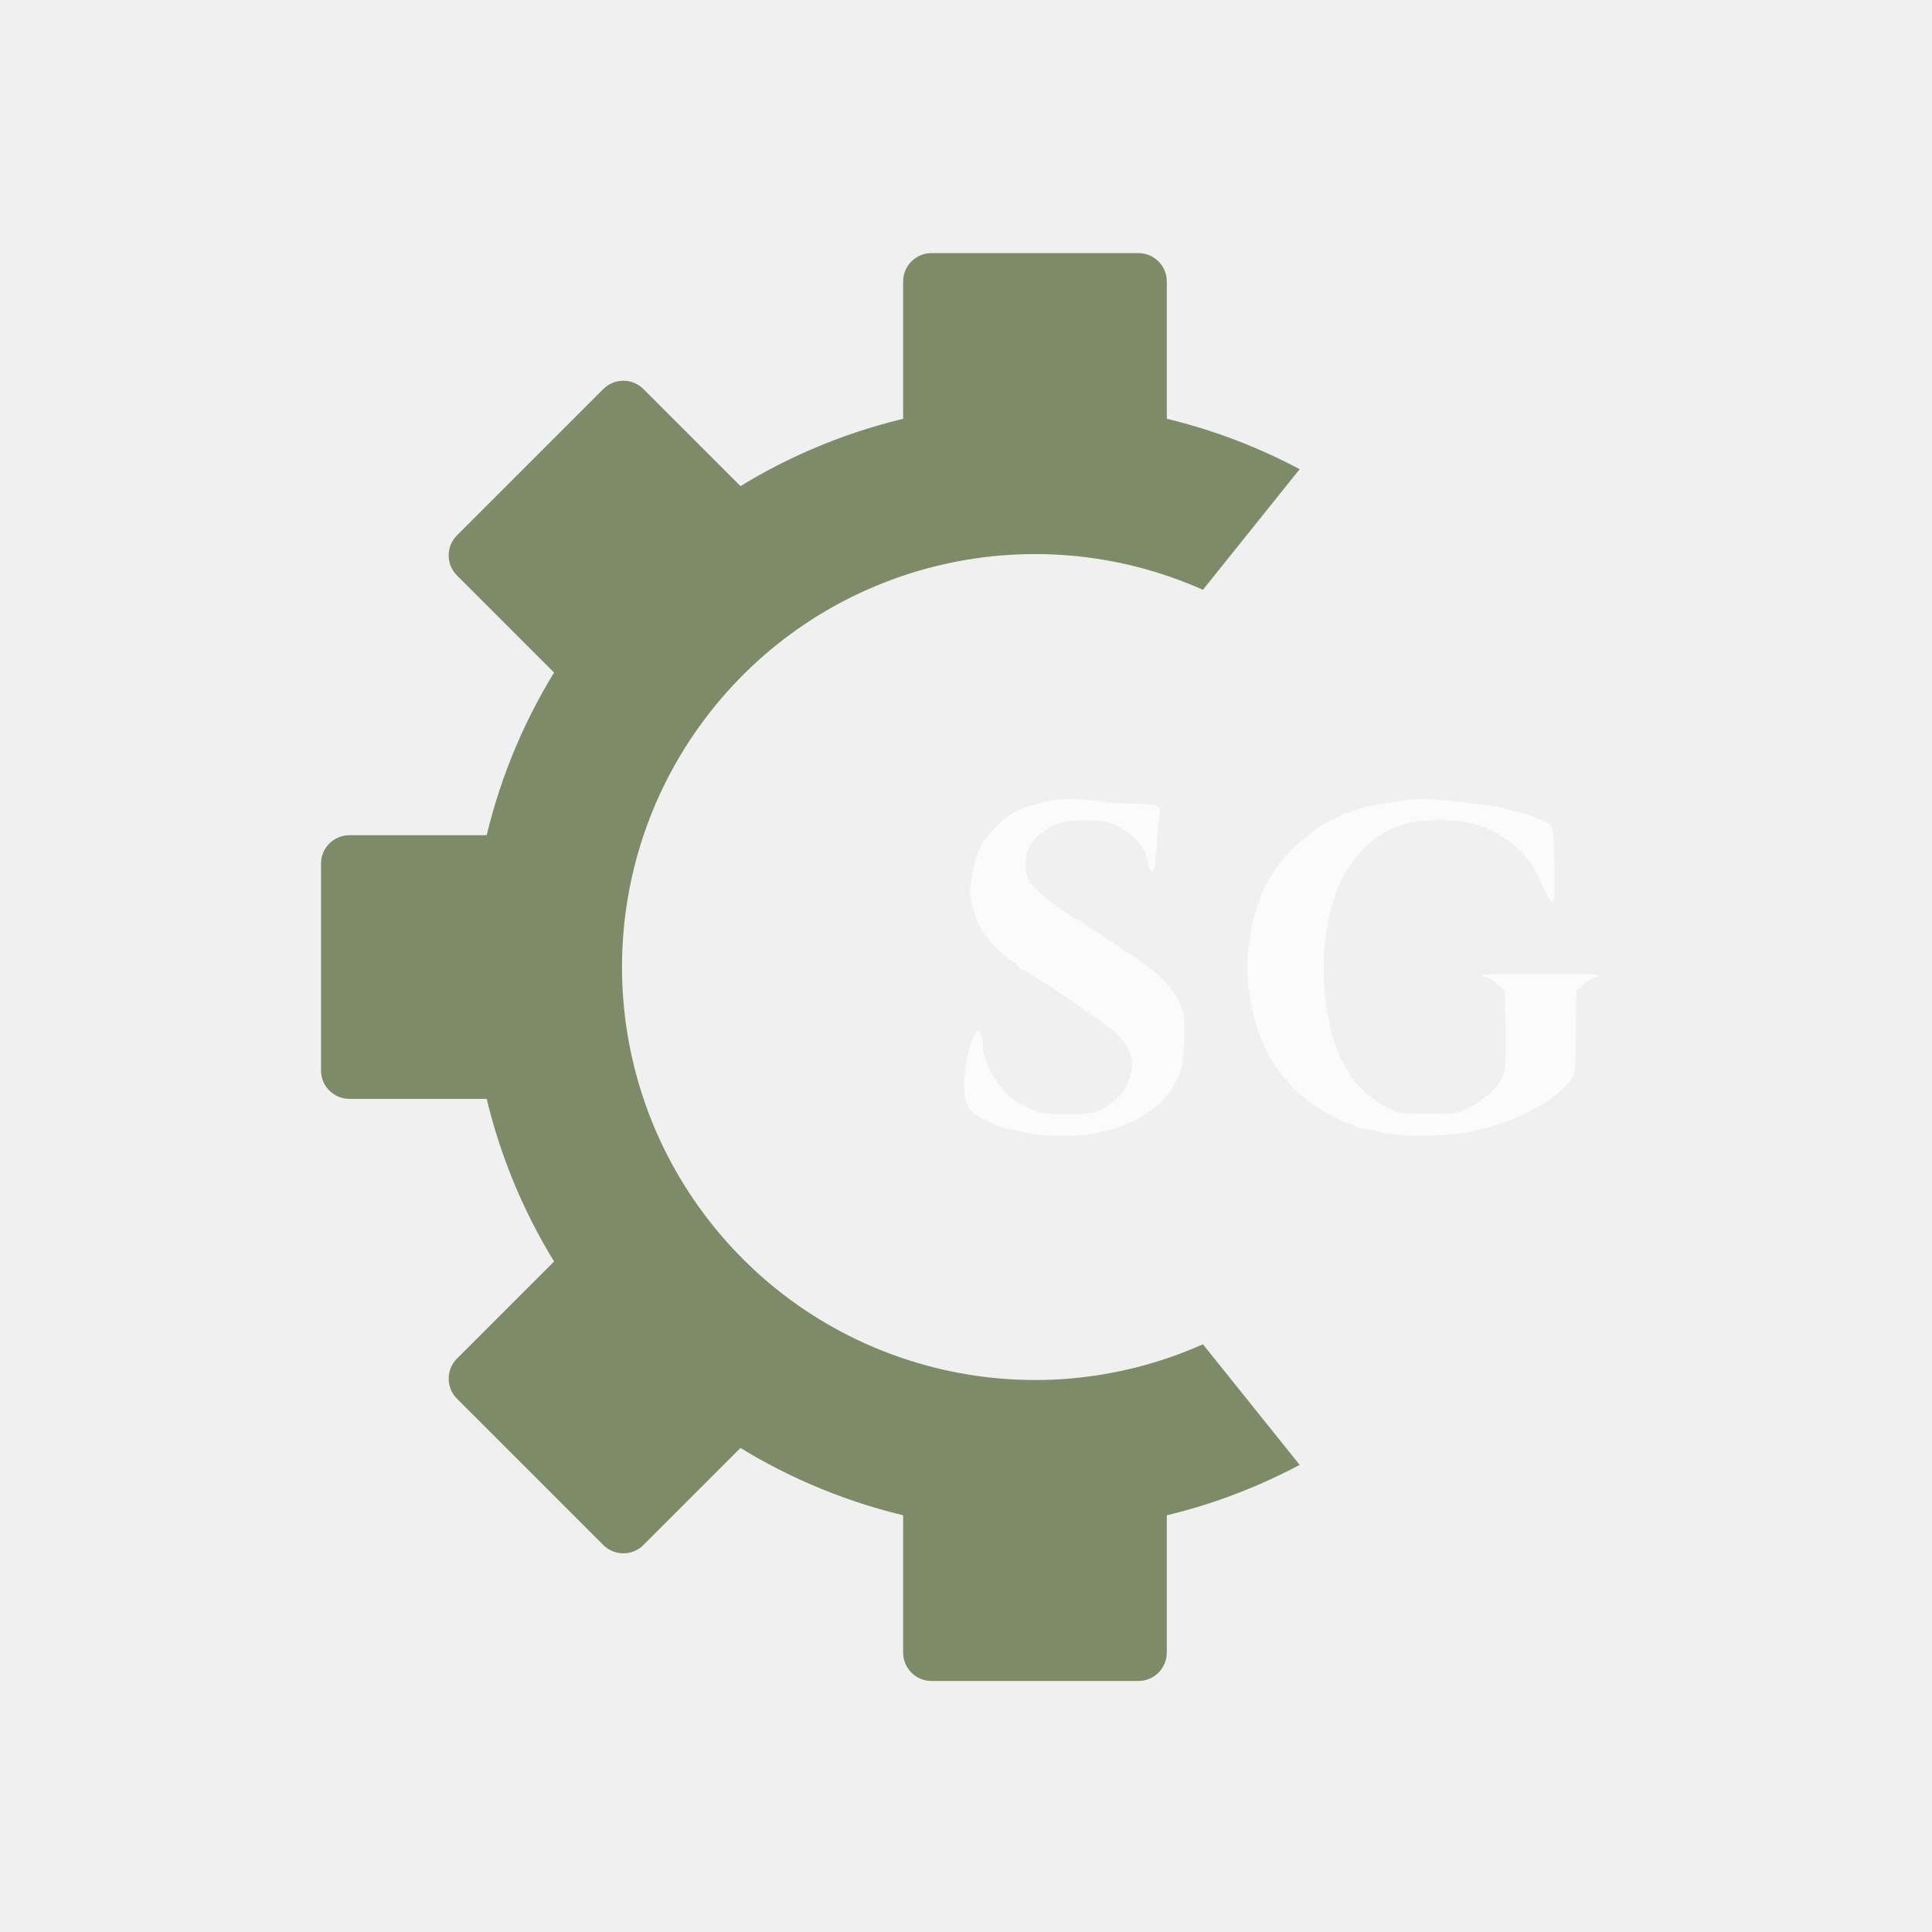
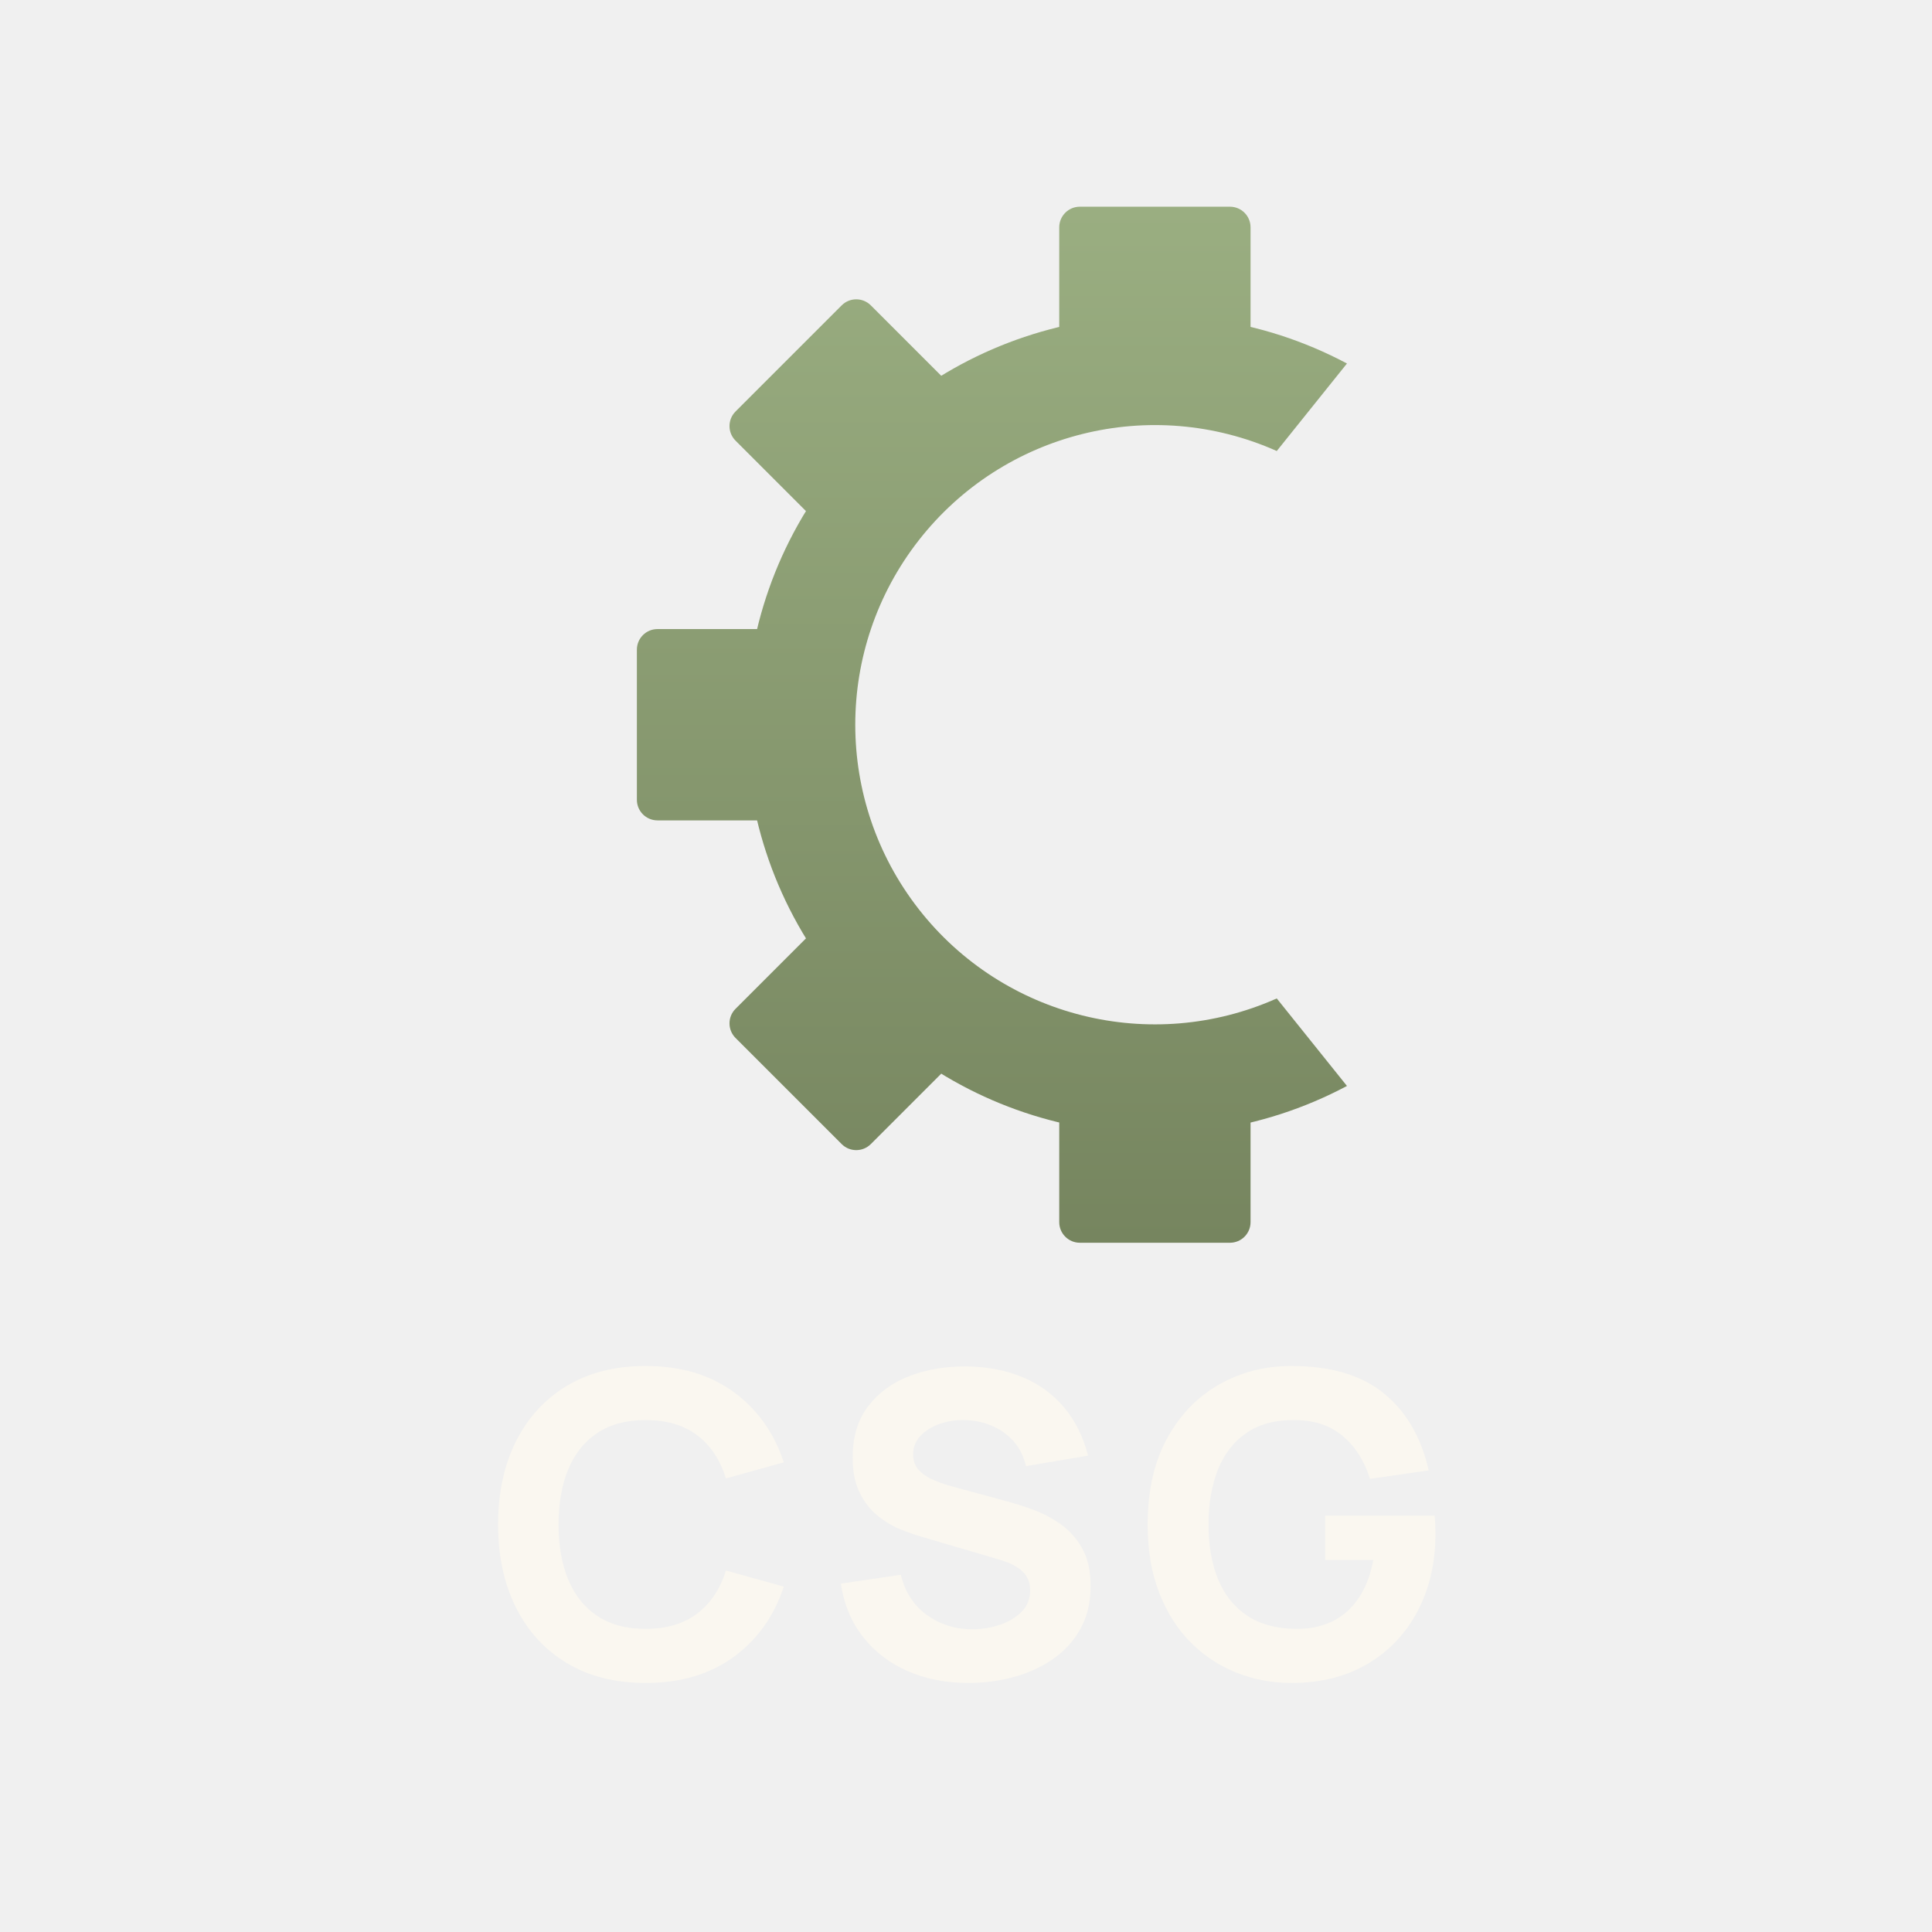
<svg xmlns="http://www.w3.org/2000/svg" viewBox="0 0 1024 1024">
-   <g transform="translate(168 132) scale(4.3) translate(-87 -157)">
-     <g fill="#7d8b68">
-       <path d="M208.128 184.135 A69.5 69.5 0 1 0 208.128 306.865 L196.203 291.999 A50.9 50.9 0 1 1 196.203 199.001 Z" />
-       <rect x="159.25" y="157.5" width="32.5" height="30" rx="3.5" transform="rotate(0 175.5 245.5)" />
-       <rect x="159.25" y="157.5" width="32.5" height="30" rx="3.5" transform="rotate(-45 175.5 245.5)" />
-       <rect x="159.25" y="157.5" width="32.5" height="30" rx="3.5" transform="rotate(-90 175.5 245.5)" />
-       <rect x="159.25" y="157.5" width="32.5" height="30" rx="3.5" transform="rotate(-135 175.5 245.5)" />
-       <rect x="159.25" y="157.5" width="32.5" height="30" rx="3.5" transform="rotate(-180 175.5 245.5)" />
-     </g>
+   <defs>
+     <linearGradient id="gear-sage" x1="0%" y1="0%" x2="0%" y2="100%">
+       <stop offset="0%" stop-color="#9aae81" />
+       <stop offset="100%" stop-color="#76855f" />
+     </linearGradient>
+     <mask id="gear-mask" maskUnits="userSpaceOnUse" x="87" y="157" width="122" height="177">
+       <g fill="#ffffff">
+         <path d="M208.128 184.135 A69.5 69.5 0 1 0 208.128 306.865 L196.203 291.999 A50.9 50.9 0 1 1 196.203 199.001 Z" />
+         <rect x="159.25" y="157.5" width="32.5" height="30" rx="3.5" transform="rotate(0 175.5 245.5)" />
+         <rect x="159.25" y="157.5" width="32.5" height="30" rx="3.5" transform="rotate(-45 175.5 245.5)" />
+         <rect x="159.25" y="157.5" width="32.5" height="30" rx="3.5" transform="rotate(-90 175.5 245.5)" />
+         <rect x="159.25" y="157.5" width="32.5" height="30" rx="3.5" transform="rotate(-135 175.5 245.5)" />
+         <rect x="159.25" y="157.5" width="32.5" height="30" rx="3.5" transform="rotate(-180 175.5 245.5)" />
+       </g>
+     </mask>
+   </defs>
+   <g transform="translate(336 108) scale(3.12) translate(-87 -157)">
+     <rect x="87" y="157" width="122" height="177" fill="url(#gear-sage)" mask="url(#gear-mask)" />
  </g>
-   <defs>
-     <clipPath id="sg">
-       <rect x="285" y="165" width="100" height="65" />
-     </clipPath>
-   </defs>
-   <g transform="translate(492 422) scale(4) translate(-285 -173)" clip-path="url(#sg)">
-     <g fill="#fcfbfc" transform="translate(0 500) scale(.025 -.025)">
-       <path d="M10470 13063 c-86 -8 -275 -42 -325 -58 -27 -9 -68 -25 -91 -36 -23 -10 -44 -19 -47 -19 -17 0 -166 -109 -216 -158 -61 -60 -137 -166 -147 -207 -3 -13 -12 -29 -20 -36 -8 -6 -14 -20 -14 -30 0 -10 -10 -44 -22 -76 -21 -54 -23 -74 -23 -268 0 -194 2 -215 23 -280 13 -38 32 -88 43 -111 10 -23 19 -44 19 -47 0 -15 85 -127 137 -181 31 -32 90 -80 131 -107 40 -27 76 -49 79 -49 3 0 24 -8 47 -19 80 -36 152 -60 216 -70 36 -6 85 -15 110 -20 25 -6 106 -10 180 -11 108 0 156 5 240 24 100 23 120 30 218 79 59 30 163 126 202 187 l32 51 -16 175 c-16 172 -30 233 -46 203 -4 -8 -11 -41 -15 -74 -4 -33 -13 -72 -21 -87 -8 -15 -14 -35 -14 -45 0 -10 -11 -40 -25 -68 -13 -27 -25 -53 -25 -57 0 -15 -66 -104 -104 -141 -46 -44 -94 -72 -186 -105 -51 -19 -92 -25 -190 -29 -126 -5 -161 0 -255 34 -125 45 -228 148 -296 293 -6 14 -16 34 -22 45 -11 22 -45 148 -58 215 -10 58 -10 342 0 400 20 108 54 209 92 270 5 8 14 25 19 38 18 42 163 176 220 204 107 51 157 62 280 62 97 -1 128 -5 193 -27 90 -31 167 -78 223 -139 41 -45 84 -104 84 -116 0 -4 8 -23 19 -42 10 -19 21 -52 25 -72 8 -41 30 -51 39 -17 9 34 -5 383 -16 397 -5 6 -16 12 -25 12 -8 0 -33 9 -56 19 -56 26 -171 59 -231 66 -27 4 -72 10 -100 15 -64 11 -207 18 -265 13z M12100 13063 c-72 -8 -177 -35 -230 -60 -68 -32 -158 -121 -193 -191 -15 -29 -31 -79 -37 -110 -5 -31 -12 -73 -16 -93 -10 -57 23 -185 64 -244 45 -65 96 -118 147 -153 22 -15 44 -33 48 -39 4 -7 12 -13 18 -13 19 0 453 -294 494 -335 89 -87 106 -164 61 -266 -27 -61 -73 -106 -143 -141 -43 -21 -62 -23 -178 -23 -115 0 -136 3 -185 24 -30 13 -74 37 -98 53 -81 56 -162 198 -162 286 0 47 -15 86 -30 77 -18 -11 -48 -95 -59 -164 -23 -148 -10 -236 40 -272 43 -30 146 -79 167 -79 10 0 52 -9 93 -20 56 -15 107 -20 206 -20 108 0 150 4 229 25 54 13 102 29 108 35 5 5 17 10 24 10 19 0 117 64 161 104 43 40 81 98 105 161 14 37 20 82 23 175 3 115 1 130 -21 185 -30 72 -94 147 -173 204 -72 51 -374 251 -379 251 -14 0 -148 97 -197 142 -50 46 -59 60 -67 103 -13 77 3 134 53 185 23 23 67 54 97 67 48 22 69 25 160 25 87 0 113 -3 155 -22 101 -45 164 -117 181 -204 7 -40 19 -53 30 -35 4 7 10 64 15 128 4 64 11 135 14 158 7 40 6 43 -19 53 -15 5 -66 10 -114 10 -48 0 -114 4 -147 9 -78 12 -201 19 -245 14z M13975 13064 c-127 -15 -264 -39 -285 -49 -14 -7 -41 -16 -60 -20 -19 -4 -42 -13 -50 -20 -8 -7 -26 -16 -39 -20 -39 -12 -141 -86 -206 -150 -60 -58 -111 -128 -154 -210 -12 -22 -21 -46 -21 -53 0 -8 -6 -26 -14 -40 -24 -44 -56 -236 -56 -329 0 -144 45 -335 108 -453 63 -120 167 -232 274 -295 92 -54 115 -66 149 -75 21 -6 41 -15 44 -20 3 -6 16 -10 28 -10 12 0 58 -9 102 -20 60 -15 115 -20 219 -20 197 0 343 29 516 102 25 11 52 24 60 29 8 5 26 15 40 22 60 29 147 101 181 149 17 24 20 48 22 248 l2 221 40 34 c22 19 48 34 57 35 9 0 20 5 23 10 4 7 -102 10 -310 10 -208 0 -314 -3 -310 -10 3 -5 14 -10 23 -10 9 -1 35 -16 57 -35 l40 -34 5 -193 c6 -242 0 -270 -76 -346 -33 -32 -82 -66 -122 -85 -66 -31 -70 -31 -212 -31 -135 0 -149 1 -200 26 -142 67 -231 170 -292 338 -39 111 -61 256 -62 405 0 108 7 170 34 300 29 136 99 264 194 353 31 28 60 52 65 52 5 0 19 8 32 18 13 11 58 29 99 42 61 19 97 23 190 23 90 0 131 -5 190 -23 74 -23 86 -29 165 -79 50 -31 123 -107 141 -146 8 -16 19 -37 24 -45 5 -8 21 -43 37 -77 15 -35 33 -63 41 -63 11 0 13 36 10 195 -3 180 -5 196 -23 213 -23 21 -112 57 -165 67 -19 4 -55 13 -80 20 -74 23 -408 57 -475 49z" />
+   <g transform="translate(264 724) scale(0.112) translate(-60 0)">
+     <g fill="#faf7f0" transform="translate(0 1470) scale(1 -1)">
+       <path transform="translate(0 0)" d="M758 -30Q542 -30 385.5 64Q229 158 144.5 327Q60 496 60 720Q60 944 144.5 1113Q229 1282 385.5 1376Q542 1470 758 1470Q1006 1470 1174.5 1347Q1343 1224 1412 1014L1138 938Q1098 1069 1003 1141.5Q908 1214 758 1214Q621 1214 529.5 1153Q438 1092 392 981Q346 870 346 720Q346 570 392 459Q438 348 529.5 287Q621 226 758 226Q908 226 1003 299Q1098 372 1138 502L1412 426Q1343 216 1174.5 93Q1006 -30 758 -30Z" />
+       <path transform="translate(1602 0)" d="M684 -30Q524 -30 395.5 26.5Q267 83 184.5 188.5Q102 294 80 440L364 482Q394 358 488 291Q582 224 702 224Q769 224 832 245Q895 266 935.5 307Q976 348 976 408Q976 430 969.5 450.5Q963 471 948 489Q933 507 905.5 523Q878 539 836 552L462 662Q420 674 364.5 696Q309 718 257 759Q205 800 170.5 867.5Q136 935 136 1038Q136 1183 209 1279Q282 1375 404 1422Q526 1469 674 1468Q823 1466 940 1417Q1057 1368 1136 1274.5Q1215 1181 1250 1046L956 996Q940 1066 897 1114Q854 1162 794.5 1187Q735 1212 670 1214Q606 1216 549.5 1196.5Q493 1177 457.5 1140Q422 1103 422 1052Q422 1005 451 975.5Q480 946 524 928Q568 910 614 898L864 830Q920 815 988 790.5Q1056 766 1118.5 722.5Q1181 679 1221.5 608Q1262 537 1262 428Q1262 312 1213.5 225.5Q1165 139 1083 82.5Q1001 26 897.5 -2Q794 -30 684 -30Z" />
+       <path transform="translate(3074 0)" d="M740 -30Q604 -30 481 18.5Q358 67 263.5 162Q169 257 114.5 397Q60 537 60 720Q60 959 151.5 1126.5Q243 1294 397.5 1382Q552 1470 740 1470Q1018 1470 1177 1341Q1336 1212 1390 976L1112 936Q1073 1062 984.5 1137.5Q896 1213 758 1214Q621 1216 530 1155Q439 1094 393.5 982Q348 870 348 720Q348 570 393.5 460Q439 350 530 289Q621 228 758 226Q851 224 926.5 258Q1002 292 1054 365Q1106 438 1128 552L900 552L900 762L1418 762Q1420 749 1421 716Q1422 683 1422 678Q1422 471 1338 311Q1254 151 1101 60.5Q948 -30 740 -30Z" />
    </g>
  </g>
</svg>
